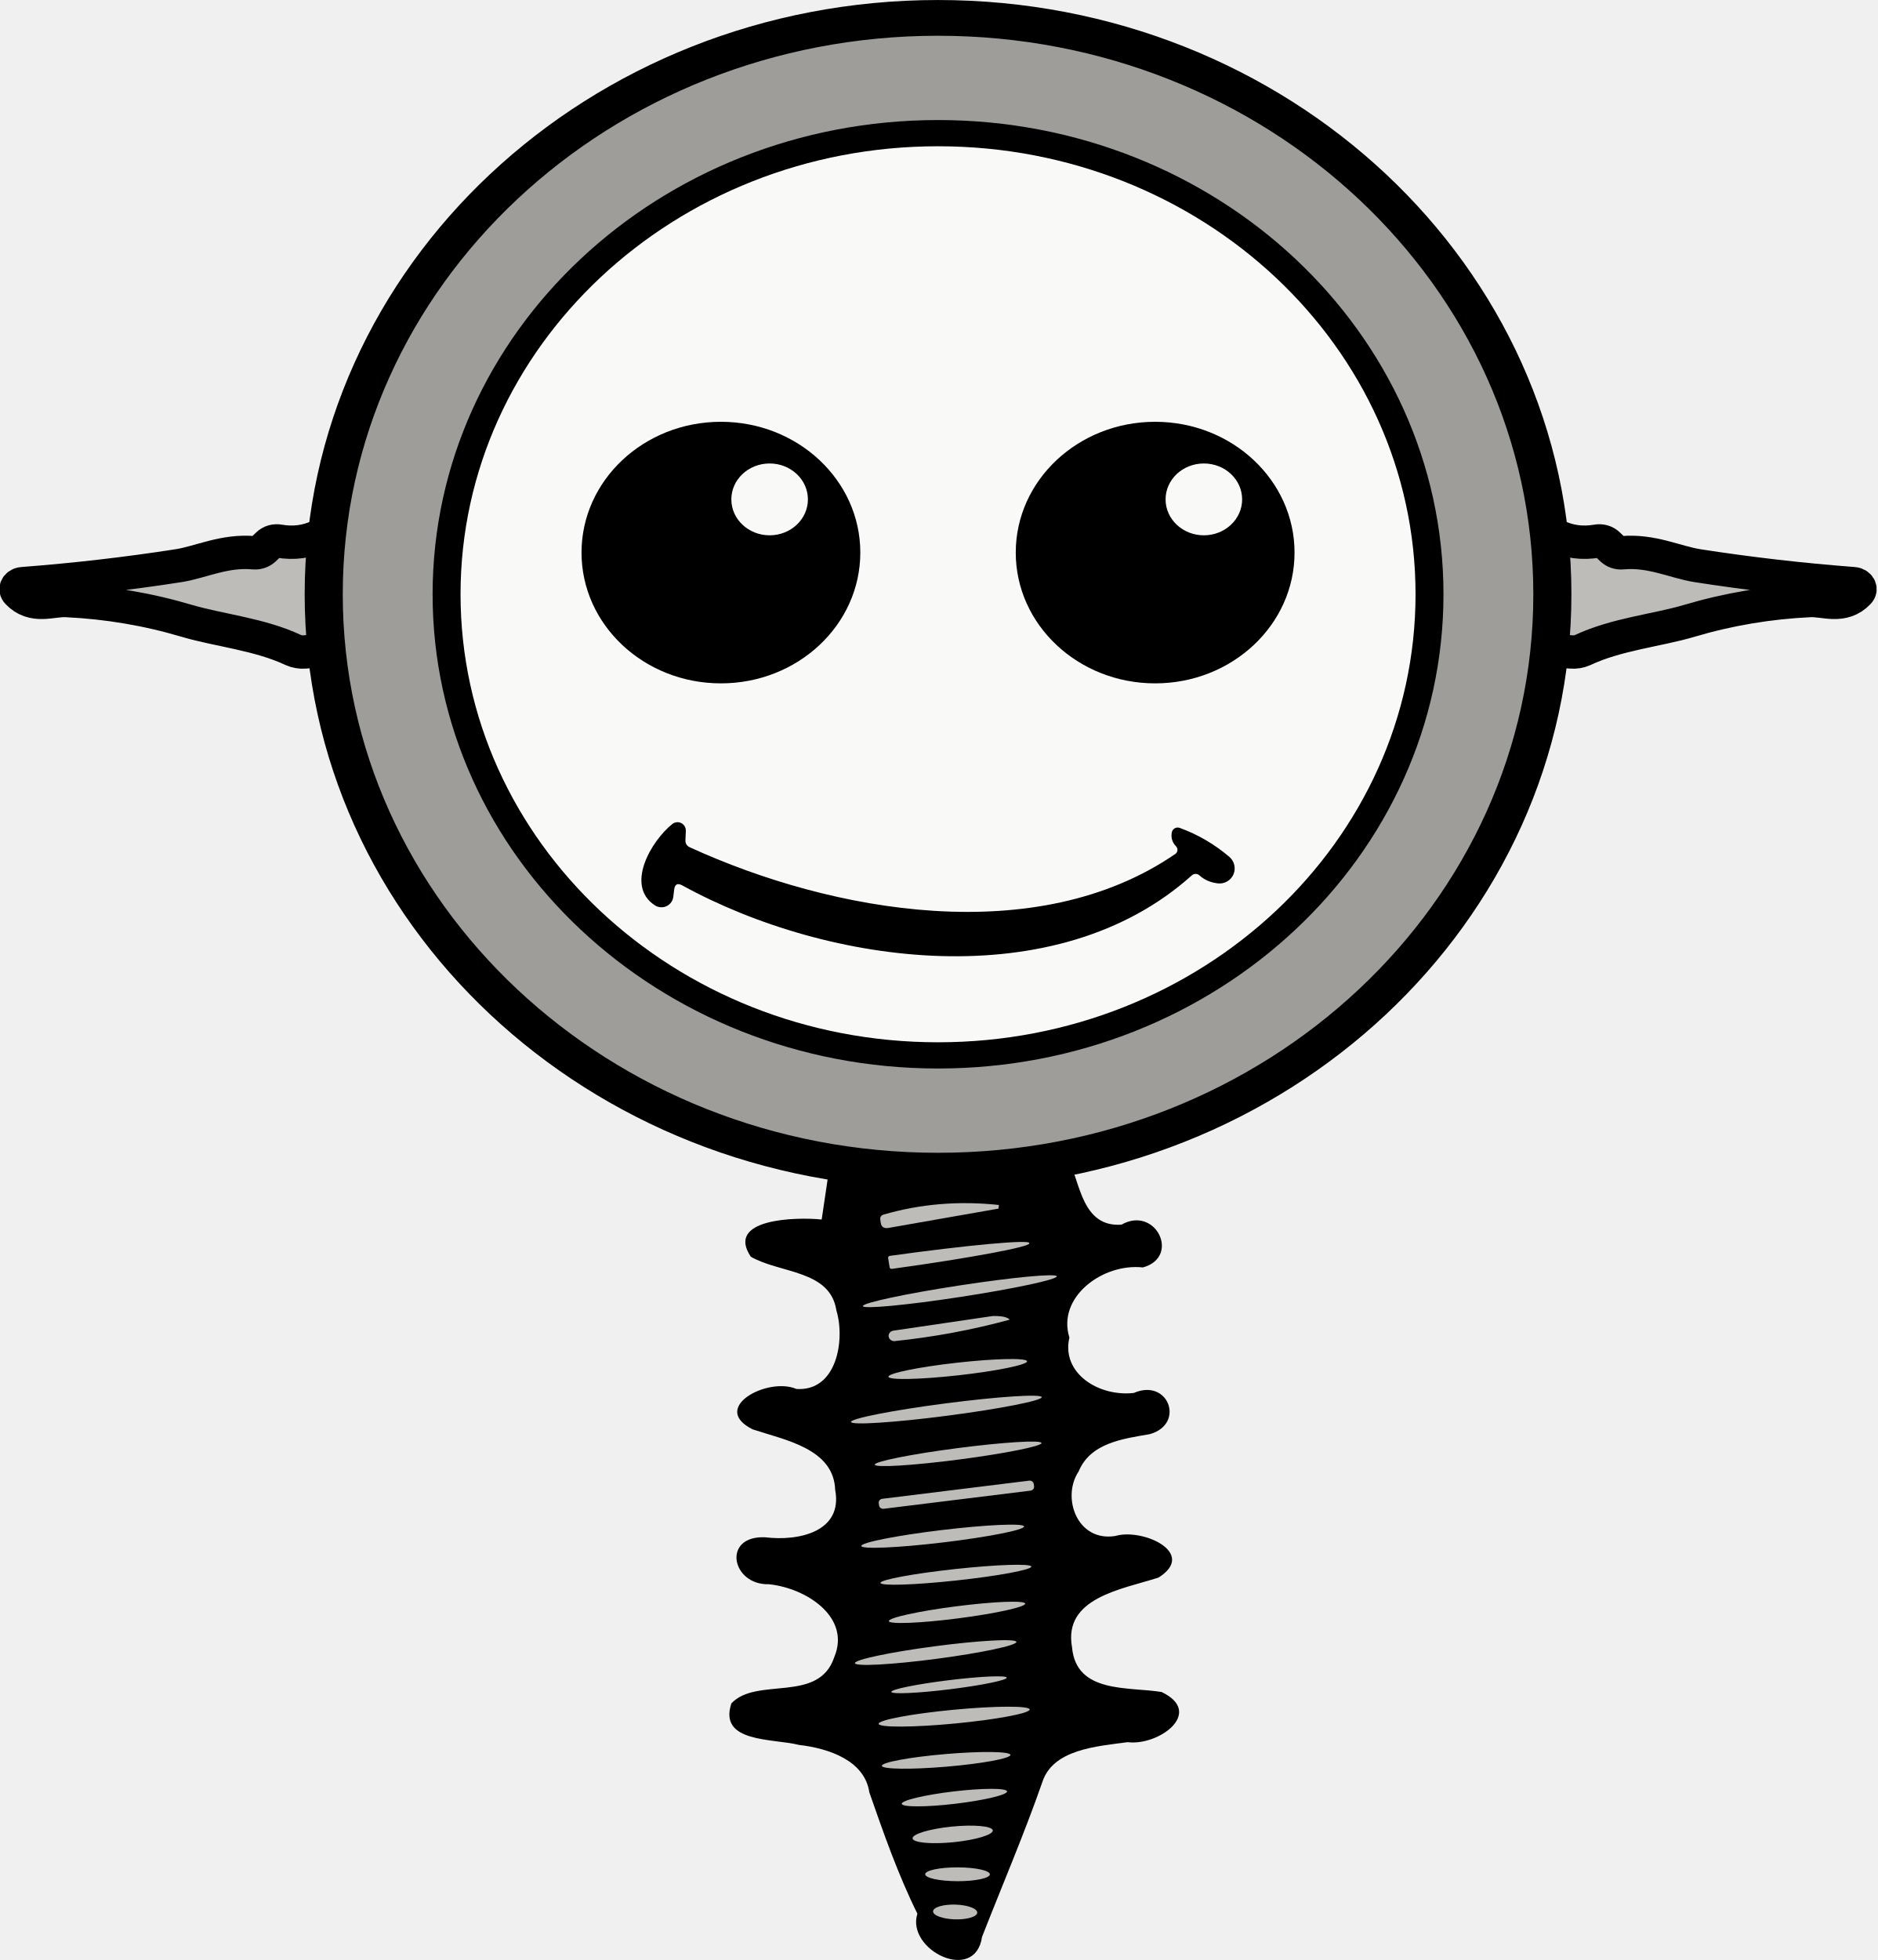
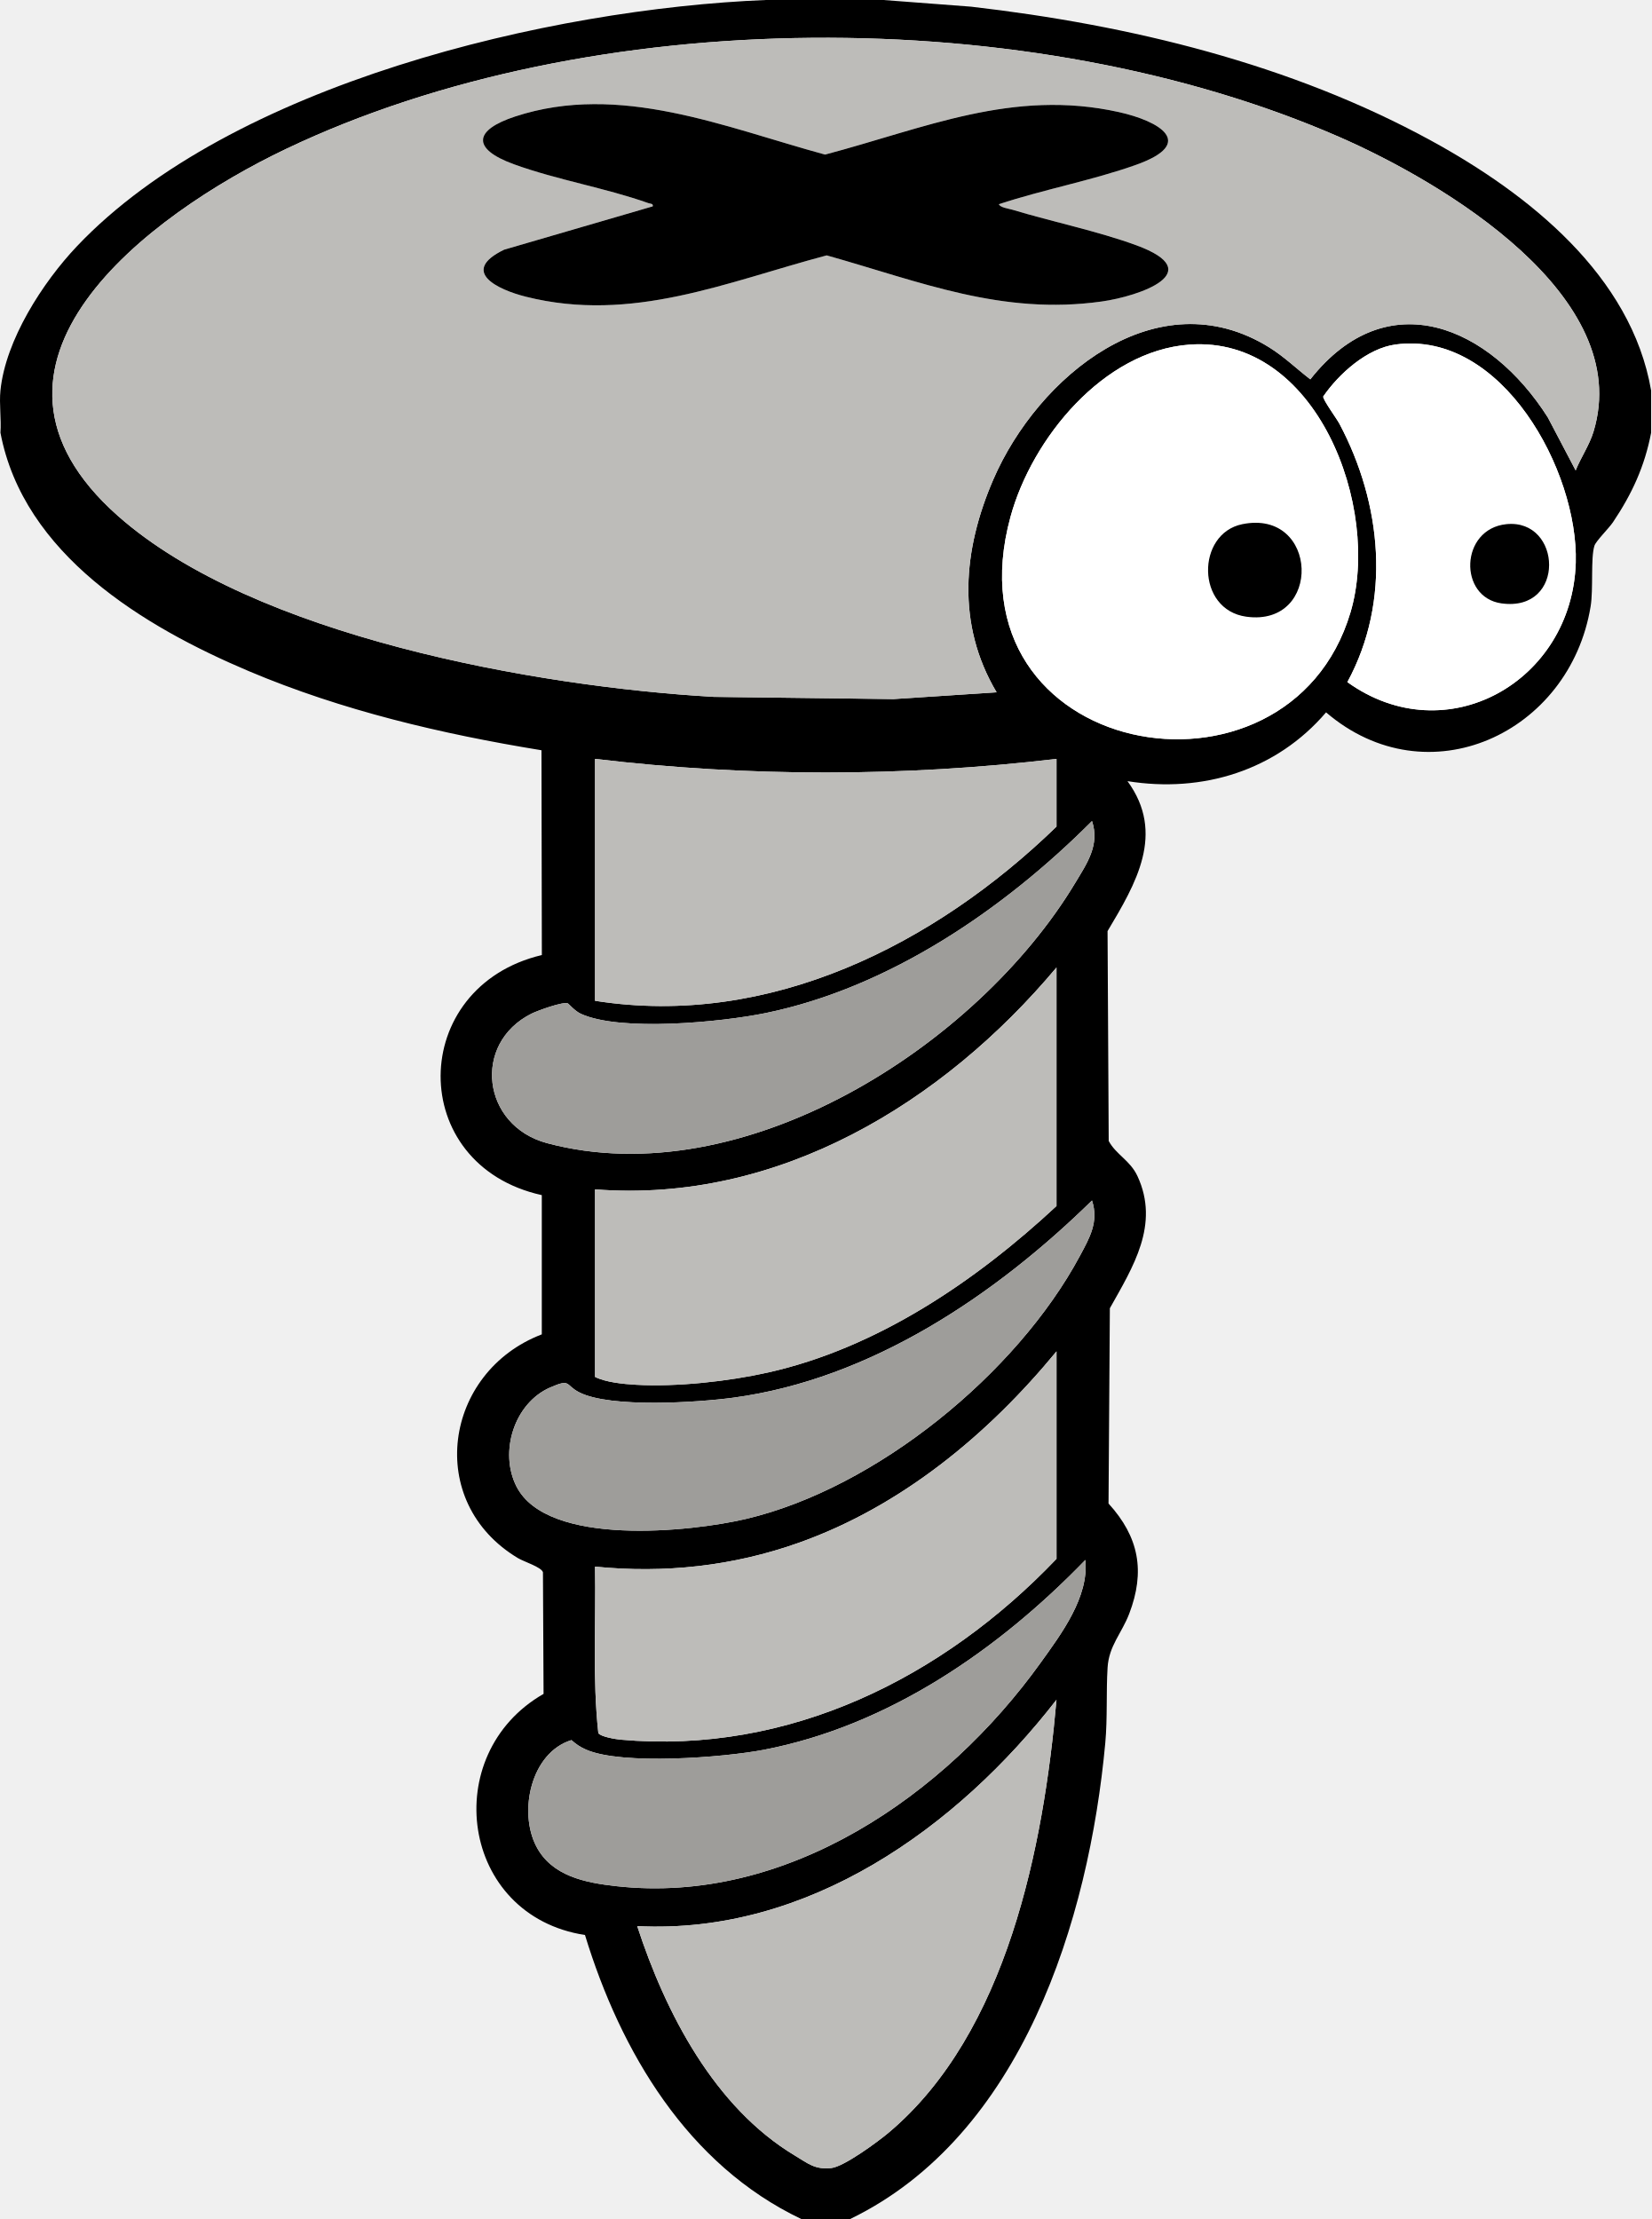
- <svg xmlns="http://www.w3.org/2000/svg" width="90.052" height="94" version="1.1" viewBox="0 0 183.11 191">
-   <g transform="matrix(1.2181 0 0 1.1426 -14.224 -7.324)">
-     <g stroke="#000">
-       <path d="m38.411 51.807c-0.393 0-0.761 0.09-1.108 0.27-1.027 0.52-2.12 0.67-3.28 0.457-0.313-0.06-0.583 0.024-0.81 0.25l-0.473 0.481c-0.207 0.2-0.452 0.289-0.739 0.262-2.33-0.23-4.239 0.8-6.009 1.1-4.14 0.687-8.309 1.197-12.502 1.537-0.395 0.028-0.58 0.501-0.31 0.79 1.21 1.35 2.592 0.581 3.832 0.651 3.3 0.167 6.513 0.746 9.646 1.74 2.54 0.8 5.813 1.132 8.503 2.482 0.293 0.14 0.597 0.194 0.917 0.167l3.312-0.29c0.382-0.035 0.719 0.25 0.751 0.631zm96.766 0-1.732 10.528c0.032-0.382 0.369-0.666 0.751-0.631l3.312 0.29c0.32 0.027 0.624-0.027 0.917-0.167 2.69-1.35 5.963-1.682 8.503-2.482 3.133-0.993 6.35-1.573 9.65-1.74 1.24-0.07 2.618 0.699 3.828-0.651 0.27-0.289 0.085-0.762-0.31-0.79-4.193-0.34-8.362-0.85-12.502-1.537-1.77-0.3-3.679-1.33-6.009-1.1-0.287 0.027-0.532-0.062-0.739-0.262l-0.473-0.481c-0.227-0.227-0.497-0.31-0.81-0.25-1.16 0.213-2.254 0.063-3.28-0.457-0.347-0.18-0.715-0.27-1.108-0.27z" fill="#bdbcb9" stroke-width="2.847" />
-       <circle cx="86.794" cy="57.07" r="49.194" fill="#9e9d9a" stroke-width="3.05" />
-       <ellipse cx="86.794" cy="57.07" rx="39.356" ry="39.356" fill="#f9f9f8" stroke-width="2.237" />
-     </g>
-     <path d="m78.223 105.06c-0.249 1.791-0.498 3.582-0.747 5.373-2.091-0.227-7.724-0.071-5.673 3.179 2.342 1.434 6.351 1.114 6.849 4.575 0.711 2.476 0.064 6.929-3.197 6.71-2.289-1.06-6.972 1.605-3.506 3.446 2.64 0.929 6.494 1.651 6.609 5.173 0.63 3.563-2.916 4.395-5.632 4.037-3.45-0.137-2.672 4.093 0.325 4.009 3.016 0.331 6.582 2.827 5.23 6.226-1.233 3.974-6.218 1.642-8.236 3.943-1.053 3.383 3.306 2.977 5.422 3.546 2.379 0.293 5.257 1.333 5.626 4.051 1.147 3.497 2.293 7.006 3.846 10.349-0.922 3.103 4.625 6.014 5.178 1.984 1.601-4.367 3.361-8.735 4.817-13.178 0.84-2.839 4.352-3.08 6.836-3.442 2.495 0.338 6.175-2.529 2.722-4.283-2.69-0.461-6.833 0.142-7.167-3.806-0.727-4.247 3.988-4.95 6.919-5.957 3.136-2.091-1.252-4.247-3.463-3.55-3.05 0.514-4.316-3.286-2.93-5.507 0.94-2.431 3.525-2.787 5.696-3.185 2.862-0.851 1.507-4.806-1.276-3.517-2.812 0.341-5.828-1.683-5.158-4.728-1.012-3.437 2.65-6.364 5.887-5.985 3.041-0.899 1.018-5.308-1.717-3.65-3.183 0.24-3.304-3.686-4.197-5.344-3.314-1.178-6.763 0.778-10.17 0.075-2.97-0.067-5.928-0.359-8.892-0.543z" />
-     <path d="m89.933 169.59a1.77 0.63 1.8 0 1-1.789 0.574 1.77 0.63 1.8 0 1-1.749-0.685 1.77 0.63 1.8 0 1 1.789-0.574 1.77 0.63 1.8 0 1 1.749 0.685zm1.012-3.268a2.59 0.59 0.1 0 1-2.591 0.585 2.59 0.59 0.1 0 1-2.589-0.595 2.59 0.59 0.1 0 1 2.591-0.585 2.59 0.59 0.1 0 1 2.589 0.595zm0.233-3.752a0.67 3.23 83.9 0 1-3.14 1.009 0.67 3.23 83.9 0 1-3.283-0.323 0.67 3.23 83.9 0 1 3.14-1.009 0.67 3.23 83.9 0 1 3.283 0.323zm1.144-3.33a0.53 4.25 82.8 0 1-4.15 1.058 0.53 4.25 82.8 0 1-4.283 7e-3 0.53 4.25 82.8 0 1 4.15-1.058 0.53 4.25 82.8 0 1 4.283-7e-3zm0.271-3.115a0.54 5.17 84.8 0 1-5.1 1.006 0.54 5.17 84.8 0 1-5.198-0.069 0.54 5.17 84.8 0 1 5.1-1.006 0.54 5.17 84.8 0 1 5.198 0.069zm1.541-3.877a0.59 6.08 84.2 0 1-5.989 1.201 0.59 6.08 84.2 0 1-6.109 0.028 0.59 6.08 84.2 0 1 5.989-1.201 0.59 6.08 84.2 0 1 6.109-0.027zm-1.839-2.714a0.39 4.66 82.5 0 1-4.569 0.995 0.39 4.66 82.5 0 1-4.671 0.222 0.39 4.66 82.5 0 1 4.569-0.995 0.39 4.66 82.5 0 1 4.671-0.222zm0.775-3.051a0.54 6.53 82 0 1-6.391 1.444 0.54 6.53 82 0 1-6.542 0.374 0.54 6.53 82 0 1 6.391-1.444 0.54 6.53 82 0 1 6.542-0.374zm0.703-3.269a0.52 5.51 82.2 0 1-5.388 1.263 0.52 5.51 82.2 0 1-5.53 0.233 0.52 5.51 82.2 0 1 5.388-1.263 0.52 5.51 82.2 0 1 5.53-0.233zm0.491-3.161a0.49 6.08 83.4 0 1-5.983 1.186 0.49 6.08 83.4 0 1-6.096 0.212 0.49 6.08 83.4 0 1 5.983-1.186 0.49 6.08 83.4 0 1 6.096-0.212zm-0.583-3.425a0.53 6.57 82.7 0 1-6.449 1.361 0.53 6.57 82.7 0 1-6.584 0.309 0.53 6.57 82.7 0 1 6.449-1.361 0.53 6.57 82.7 0 1 6.584-0.309zm-11.352-2.358 11.759-1.548c0.181-0.024 0.346 0.103 0.37 0.284l0.026 0.198c0.024 0.181-0.103 0.346-0.284 0.37l-11.759 1.548c-0.181 0.024-0.346-0.103-0.37-0.284l-0.026-0.198c-0.024-0.181 0.103-0.346 0.284-0.37zm12.751-4.764a0.49 6.74 82.1 0 1-6.609 1.412 0.49 6.74 82.1 0 1-6.743 0.441 0.49 6.74 82.1 0 1 6.609-1.412 0.49 6.74 82.1 0 1 6.743-0.441zm0.019-3.913a0.53 7.71 82.1 0 1-7.564 1.585 0.53 7.71 82.1 0 1-7.71 0.535 0.53 7.71 82.1 0 1 7.564-1.585 0.53 7.71 82.1 0 1 7.71-0.535zm-1.175-3.063a0.54 5.59 83.2 0 1-5.487 1.198 0.54 5.59 83.2 0 1-5.615 0.126 0.54 5.59 83.2 0 1 5.487-1.198 0.54 5.59 83.2 0 1 5.615-0.126zm-2.761-3.858q1.08-0.03 1.37 0.31-4.51 1.31-9.23 1.83a0.45 0.45 0 0 1-0.11-0.89zm5.144-3.391a0.49 7.87 80.7 0 1-7.687 1.755 0.49 7.87 80.7 0 1-7.846 0.788 0.49 7.87 80.7 0 1 7.687-1.755 0.49 7.87 80.7 0 1 7.846-0.788zm-13.51-1.564a0.16 0.16 0 0 1 0.14-0.18l0.19-0.03a0.54 11.01 81.6 0 1 10.97-1.07l4.2e-5 0.04a0.54 11.01 81.6 0 1-10.81 2.14l-0.19 0.03a0.16 0.16 0 0 1-0.18-0.13zm8.87-4.524-0.03 0.31-8.82 1.65q-0.54 0.09-0.61-0.44l-0.04-0.29a0.37 0.37 0 0 1 0.26-0.41q4.44-1.37 9.24-0.82z" fill="#bdbcb9" />
-     <g transform="matrix(.87836 0 0 .87836 11.653 11.437)">
-       <path d="m61.489 80.658-0.079 0.696a1.161 1.093 86.775 0 1-1.673 0.828c-2.74-1.899-0.34-6.276 1.591-7.91a0.801 0.754 86.775 0 1 1.225 0.661l-0.035 0.901q-0.02 0.506 0.415 0.712c12.981 6.335 31.6 9.897 44.245 0.639a0.488 0.46 86.775 0 0 0.072-0.734q-0.525-0.58-0.391-1.356a0.58 0.546 86.775 0 1 0.72-0.443q2.481 0.964 4.52 2.81a1.474 1.388 86.775 0 1-1.046 2.583q-1.002-0.125-1.672-0.776a0.549 0.515 79.256 0 0-0.694-0.007c-12.318 11.809-33.111 8.783-46.452 0.982q-0.663-0.384-0.745 0.414z" stroke-width=".894" />
-       <ellipse cx="65.752" cy="47.901" rx="12.708" ry="12.708" />
-       <circle cx="70.193" cy="42.733" r="3.49" fill="#f9f9f8" />
-       <ellipse cx="105.34" cy="47.901" rx="12.708" ry="12.708" />
-       <circle cx="109.781" cy="42.733" r="3.49" fill="#f9f9f8" />
-     </g>
-   </g>
+ <svg xmlns="http://www.w3.org/2000/svg" viewBox="0 0 559 751.34">
+   <path d="M299.1,0l29.67,2.26c53.77,6.21,108.25,19.36,155.88,45.44,32.8,17.95,67.66,45.54,74.35,84.54v14.28c-2.2,11.45-6.48,20.71-12.91,30.29-1.39,2.07-5.8,6.4-6.29,7.99-1.32,4.27-.32,14.63-1.28,20.51-7.04,42.99-55.17,65.37-89.57,35.89-16.82,19.68-41.78,27.39-67.23,23.29,12.94,17.73,2.82,34.73-6.75,50.78l.39,71.05c2.47,4.63,7.26,6.56,9.74,11.91,7.61,16.41-1.52,30.77-9.35,44.74l-.45,66.11c10.32,11.33,12.5,22.98,6.99,37.35-2.54,6.62-6.85,10.79-7.31,18.19-.51,8.3,0,17.04-.78,25.56-5.55,60.09-28.27,133.03-86.38,161.17h-16.53c-38.53-18.35-61.15-56.59-73.24-96.17-42.25-6.51-49.64-61.24-14.02-81.64l-.21-41.2c-.56-1.75-6.37-3.53-8.44-4.76-31.75-19-25.11-63.08,8.05-75.77v-47.15c-46.01-10.17-45.34-70.53.02-81.29l-.13-69.34c-33.81-5.52-67.46-13.42-99.05-26.77C48.64,212.18,7.94,187.68.15,146.51c.33-4.6-.46-9.76,0-14.28,1.73-17.1,14.31-36.62,25.9-48.85C78.18,28.4,186.03,2.96,259.29,0h39.81ZM533.45,159.28c1.79-4.47,4.62-8.46,6.04-13.12,14.01-46.02-51.29-84.57-85.9-99.71C348.99.69,200.1,1.17,96.78,50.45c-46.38,22.12-114.82,72.93-56.83,124.25,46.05,40.75,141.6,57.79,201.66,61.25l60.9.75,34.9-2.29c-13.7-23.05-11.41-48.28-1.1-72.1,15.03-34.71,55.34-68.35,93.43-44.67,5.05,3.14,9.21,7.21,13.88,10.8,26.19-33.22,60.93-17.78,80.39,12.87l9.44,17.96ZM402.61,116.69c-29.1,2.18-53.22,31.79-60.48,58.21-22.57,82.19,93.96,103.43,115.08,32.47,10.52-35.35-11.41-93.92-54.61-90.68ZM472.44,116.65c-9.6,1.3-19.17,9.9-24.45,17.6-.18,1.04,4.56,7.49,5.49,9.24,14.35,27.06,17.65,59.9,2.68,87.47,33.55,24.08,76.15-.25,77.33-40.46.91-30.97-25.01-78.74-61.05-73.85ZM357.69,256.96c-51.83,6.13-104.44,6.16-156.24,0v81.9c58.99,9.33,115.05-19.03,156.24-58.98v-22.92ZM192.28,339.76c-1.56-.75-10.38,2.48-12.36,3.47-20.13,10.09-16.77,37.93,5.27,43.83,66.33,17.74,145.56-32.77,178.83-88.09,3.98-6.62,8.38-12.86,5.69-20.97-29.72,29.8-68.51,56.36-110.4,65-14.99,3.09-49.12,6.43-62.63.28-2.04-.93-4.13-3.39-4.39-3.51ZM201.45,402.72v63.49c3.64,1.84,9.64,2.42,13.86,2.66,13.78.78,31.27-1.14,44.73-4.16,36.93-8.27,70.35-30.97,97.64-56.36v-80.77c-38.39,45.84-94.24,79.97-156.24,75.13ZM369.7,406.48c-32.75,32.11-74.88,60.48-121.41,66.76-12.17,1.64-41.53,3.56-52.1-1.77-5-2.52-2.76-4.8-9.93-1.68-12.16,5.29-17.35,21.86-11.4,33.53,10.47,20.53,59.03,15.37,77.68,10.98,44.18-10.4,91.7-49.23,113.05-89.03,3.28-6.1,6.48-11.58,4.11-18.8ZM357.69,527.82v-70.25c-23.15,28.14-52.55,52.49-87.3,64.82-22.26,7.9-45.41,10.42-68.94,8.06.34,18.78-.91,37.67,1.12,56.36.74,1.24,5.89,2.08,7.53,2.23,57.04,5.1,109.16-20.95,147.59-61.22ZM367.45,528.2c-29.35,30.35-66.63,56.15-108.88,64.27-13.68,2.63-47.94,5.27-60.1-.04-2.01-.88-3.37-1.8-5-3.24-13.74,4.22-17.98,24.25-11.92,35.95,5.26,10.15,16.65,12.34,27.06,13.5,57.74,6.46,111.48-30.75,143.7-75.64,7.04-9.8,16.39-22.25,15.15-34.8ZM215.73,652.17c9.58,29.35,26.1,61.33,53.39,77.7,4.4,2.64,6.78,4.84,12.35,4.21,4.31-.49,15.79-8.93,19.49-12.06,39.99-33.76,52.36-96.79,56.72-146.49-33.73,43.52-84.32,79.61-141.96,76.64Z" />
+   <path d="M533.45,159.28l-9.44-17.96c-19.46-30.65-54.2-46.09-80.39-12.87-4.67-3.59-8.83-7.66-13.88-10.8-38.09-23.68-78.4,9.95-93.43,44.67-10.31,23.82-12.6,49.05,1.1,72.1l-34.9,2.29-60.9-.75c-60.06-3.46-155.61-20.5-201.66-61.25-57.99-51.32,10.45-102.13,56.83-124.25C200.1,1.17,348.99.69,453.6,46.45c34.61,15.14,99.91,53.69,85.9,99.71-1.42,4.66-4.25,8.65-6.04,13.12Z" fill="#bdbcb9" />
+   <path d="M338.17,69.13c15.02-4.97,31.59-8.04,46.4-13.32,20.66-7.36,7.99-14.81-5.84-17.88-35.81-7.94-65.64,5.47-99.42,14.4-33.82-9.17-69.49-24.52-104.91-12.9-13.96,4.58-14.23,11.16-.4,16.19s30.9,7.97,45.47,13.14c.72.26,1.72.09,1.5,1.1l-50.31,14.67c-15.15,7.35-2.23,13.52,7.35,15.92,35.97,9.03,67.88-4.98,101.86-13.99,31.73,8.92,59.24,20.38,93.11,15.61,12.64-1.78,36.52-9.92,11.71-19.03-13.05-4.79-28.51-7.97-42.03-12.06-1.22-.37-4.08-.72-4.51-1.86Z" fill="#fff" />
+   <path d="M402.61,116.69c43.2-3.24,65.13,55.34,54.61,90.68-21.12,70.96-137.65,49.73-115.08-32.47,7.26-26.43,31.37-56.03,60.48-58.21ZM420.58,177.49c-15.63,3.18-15.71,28.99,1.4,31.32,25.8,3.52,24.49-36.58-1.4-31.32Z" fill="#fff" />
+   <path d="M201.45,402.72c62,4.84,117.85-29.3,156.24-75.13v80.77c-27.29,25.39-60.71,48.09-97.64,56.36-13.46,3.02-30.95,4.94-44.73,4.16-4.22-.24-10.22-.82-13.86-2.66v-63.49Z" fill="#bdbcb9" />
+   <path d="M357.69,256.96v22.92c-41.19,39.95-97.25,68.32-156.24,58.98v-81.9c51.8,6.16,104.41,6.13,156.24,0Z" fill="#bdbcb9" />
+   <path d="M215.73,652.17c57.64,2.97,108.23-33.13,141.96-76.64-4.37,49.7-16.73,112.73-56.72,146.49-3.7,3.12-15.19,11.57-19.49,12.06-5.57.63-7.95-1.57-12.35-4.21-27.3-16.37-43.81-48.34-53.39-77.7Z" fill="#bdbcb9" />
+   <path d="M357.69,527.82c-38.43,40.27-90.55,66.32-147.59,61.22-1.64-.15-6.8-.99-7.53-2.23-2.03-18.69-.78-37.58-1.12-56.36,23.53,2.36,46.68-.16,68.94-8.06,34.75-12.33,64.15-36.67,87.3-64.82v70.25Z" fill="#bdbcb9" />
+   <path d="M192.28,339.76c.26.12,2.35,2.58,4.39,3.51,13.51,6.16,47.64,2.82,62.63-.28,41.89-8.64,80.69-35.2,110.4-65,2.69,8.12-1.71,14.35-5.69,20.97-33.27,55.31-112.5,105.83-178.83,88.09-22.04-5.9-25.4-33.74-5.27-43.83,1.98-.99,10.81-4.22,12.36-3.47Z" fill="#9e9d9a" />
+   <path d="M369.7,406.48c2.37,7.22-.83,12.69-4.11,18.8-21.36,39.8-68.88,78.62-113.05,89.03-18.64,4.39-67.21,9.55-77.68-10.98-5.95-11.67-.76-28.24,11.4-33.53,7.17-3.12,4.93-.84,9.93,1.68,10.57,5.32,39.94,3.41,52.1,1.77,46.53-6.28,88.66-34.65,121.41-66.76Z" fill="#9e9d9a" />
+   <path d="M472.44,116.65c36.05-4.89,61.96,42.87,61.05,73.85-1.18,40.21-43.79,64.54-77.33,40.46,14.97-27.57,11.68-60.41-2.68-87.47-.93-1.76-5.68-8.2-5.49-9.24,5.28-7.69,14.85-16.29,24.45-17.6ZM510.02,177.48c-15.74,1.59-16.35,24.8-1.66,26.82,21.91,3.01,20.47-28.71,1.66-26.82Z" fill="#fff" />
+   <path d="M367.45,528.2c1.24,12.55-8.12,25-15.15,34.8-32.22,44.89-85.96,82.1-143.7,75.64-10.41-1.17-21.8-3.35-27.06-13.5-6.06-11.7-1.82-31.73,11.92-35.95,1.63,1.44,2.99,2.36,5,3.24,12.16,5.3,46.42,2.67,60.1.04,42.25-8.12,79.53-33.91,108.88-64.27Z" fill="#9e9d9a" />
+   <path d="M338.17,69.13c.43,1.14,3.29,1.5,4.51,1.86,13.52,4.09,28.97,7.27,42.03,12.06,24.81,9.11.93,17.25-11.71,19.03-33.87,4.77-61.38-6.69-93.11-15.61-33.98,9.01-65.89,23.02-101.86,13.99-9.58-2.4-22.5-8.57-7.35-15.92l50.31-14.67c.22-1.01-.78-.84-1.5-1.1-14.56-5.17-30.99-7.88-45.47-13.14s-13.56-11.61.4-16.19c35.42-11.62,71.09,3.72,104.91,12.9,33.78-8.93,63.61-22.34,99.42-14.4,13.83,3.07,26.5,10.52,5.84,17.88-14.82,5.28-31.39,8.35-46.4,13.32Z" />
+   <path d="M420.58,177.49c25.89-5.26,27.2,34.84,1.4,31.32-17.1-2.33-17.03-28.14-1.4-31.32Z" />
+   <path d="M510.02,177.48c18.81-1.89,20.26,29.83-1.66,26.82-14.69-2.02-14.09-25.23,1.66-26.82Z" />
</svg>
